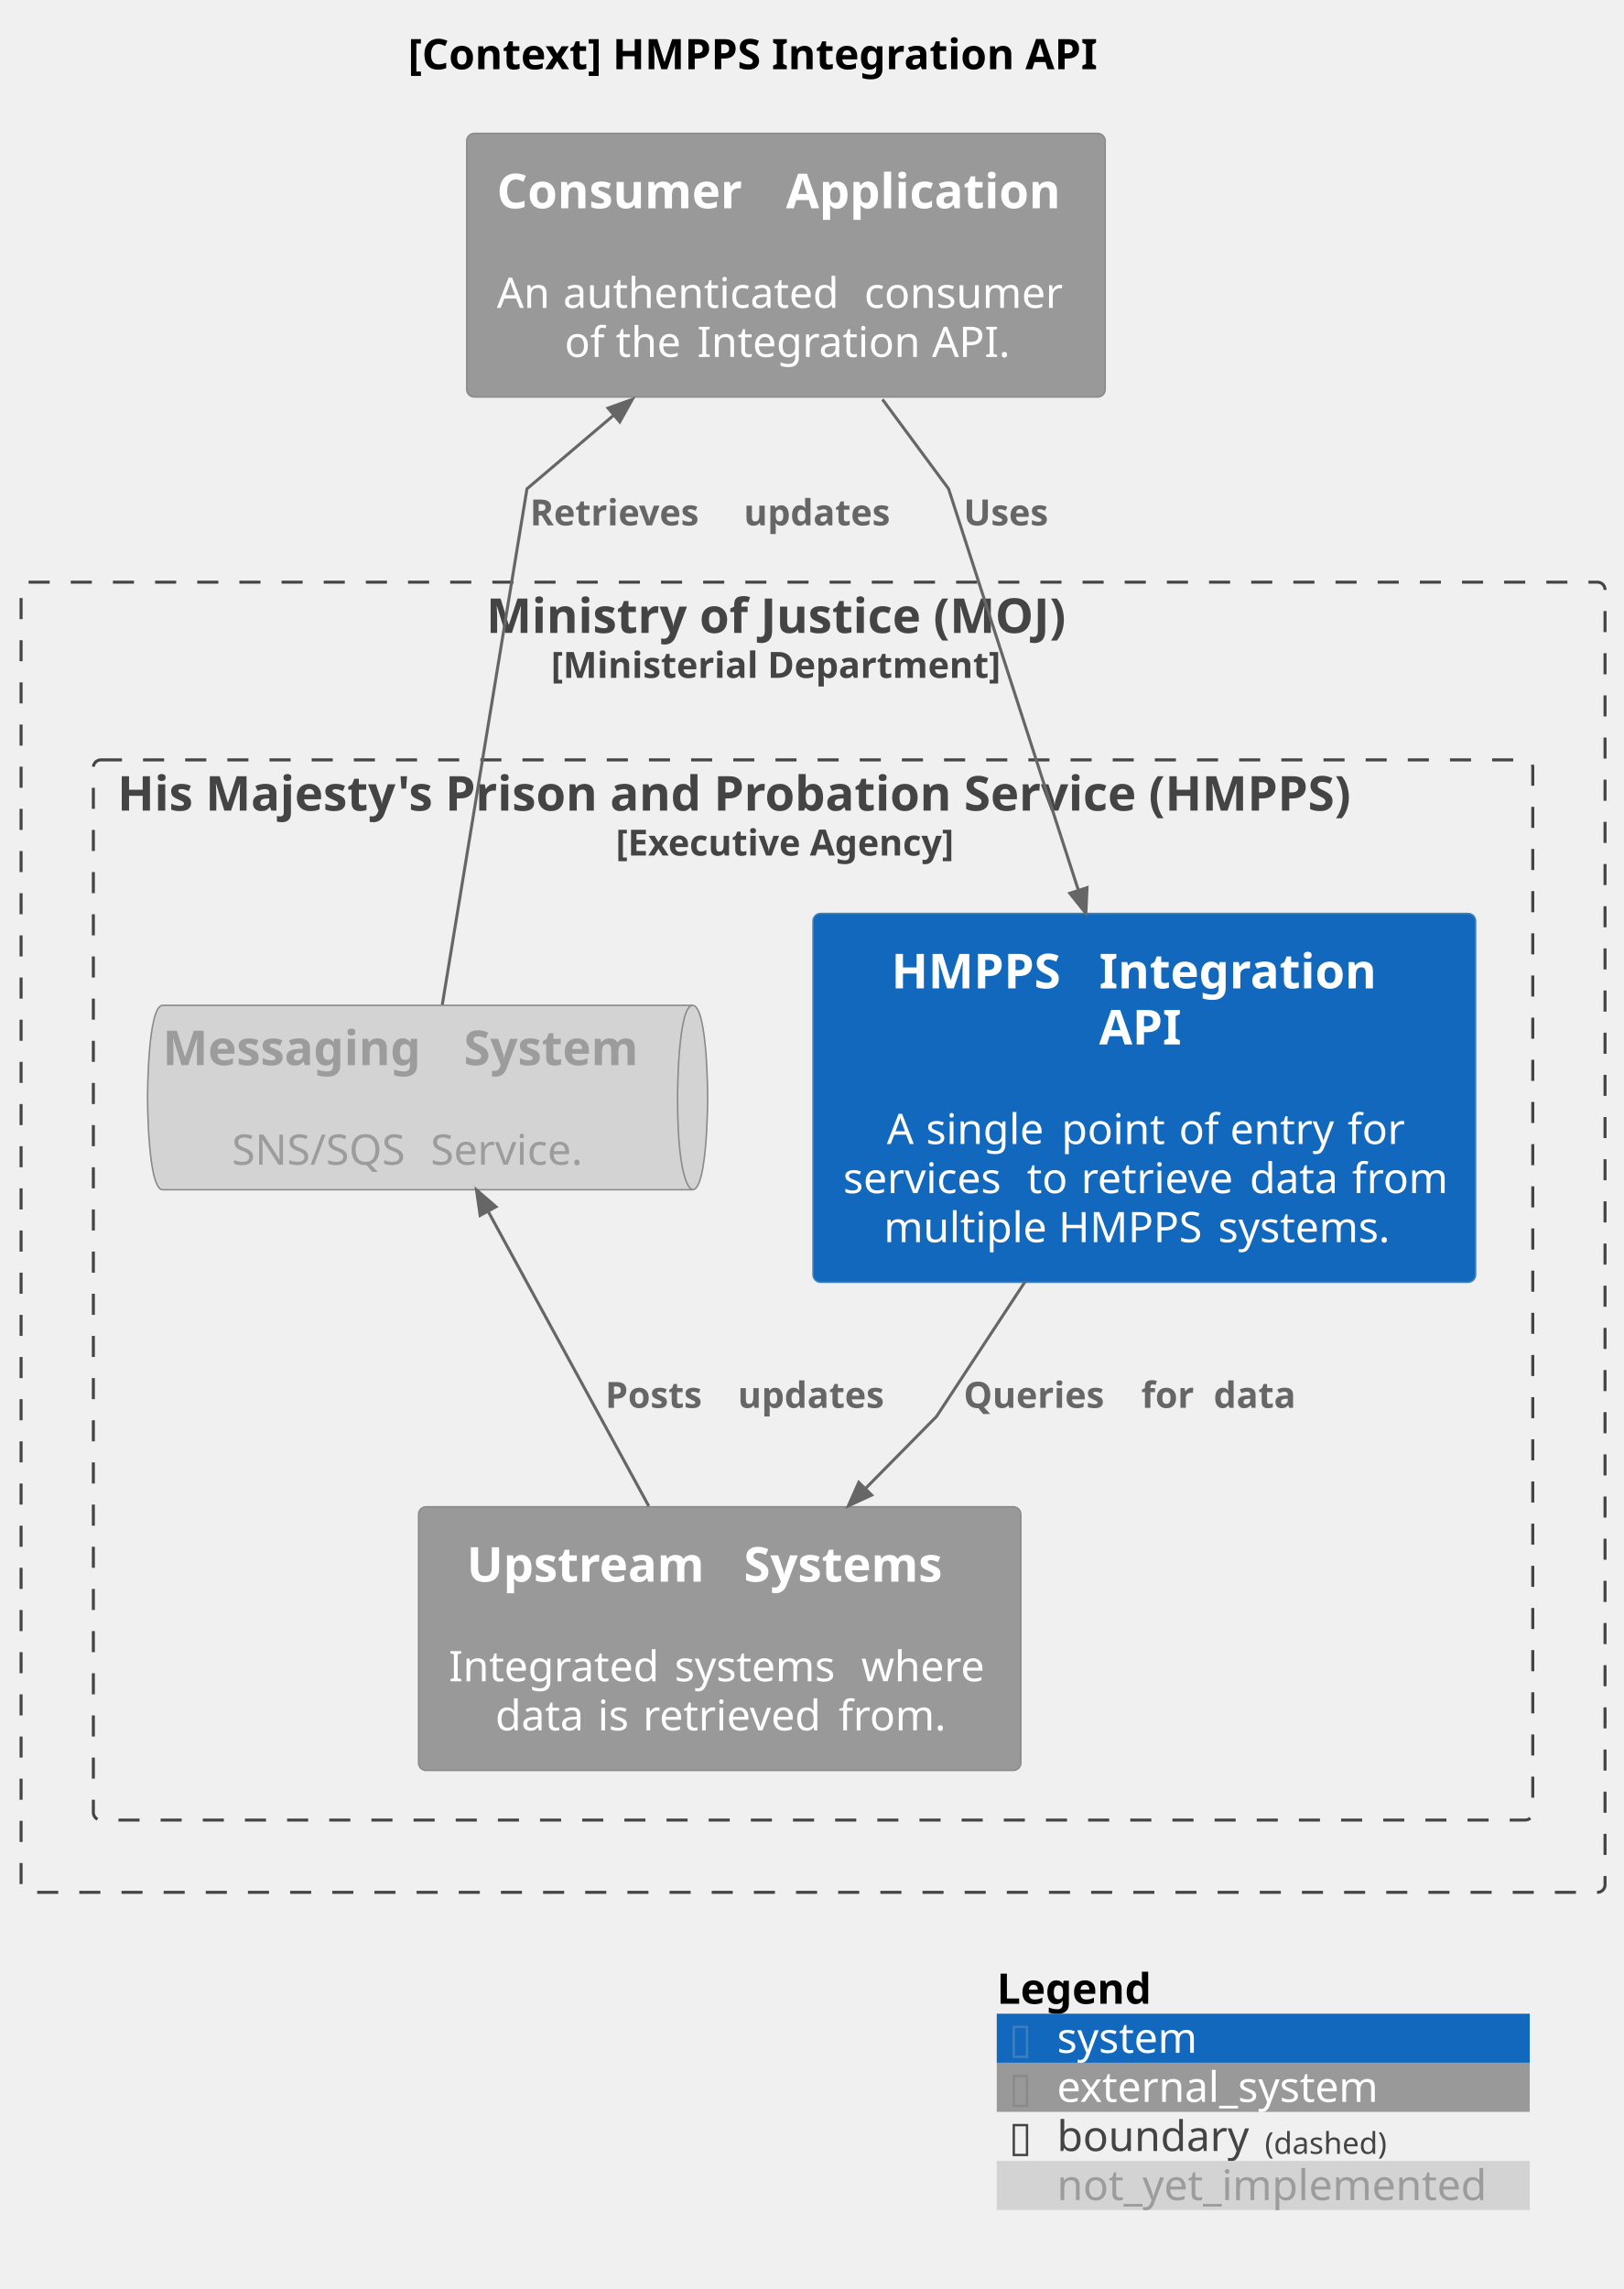
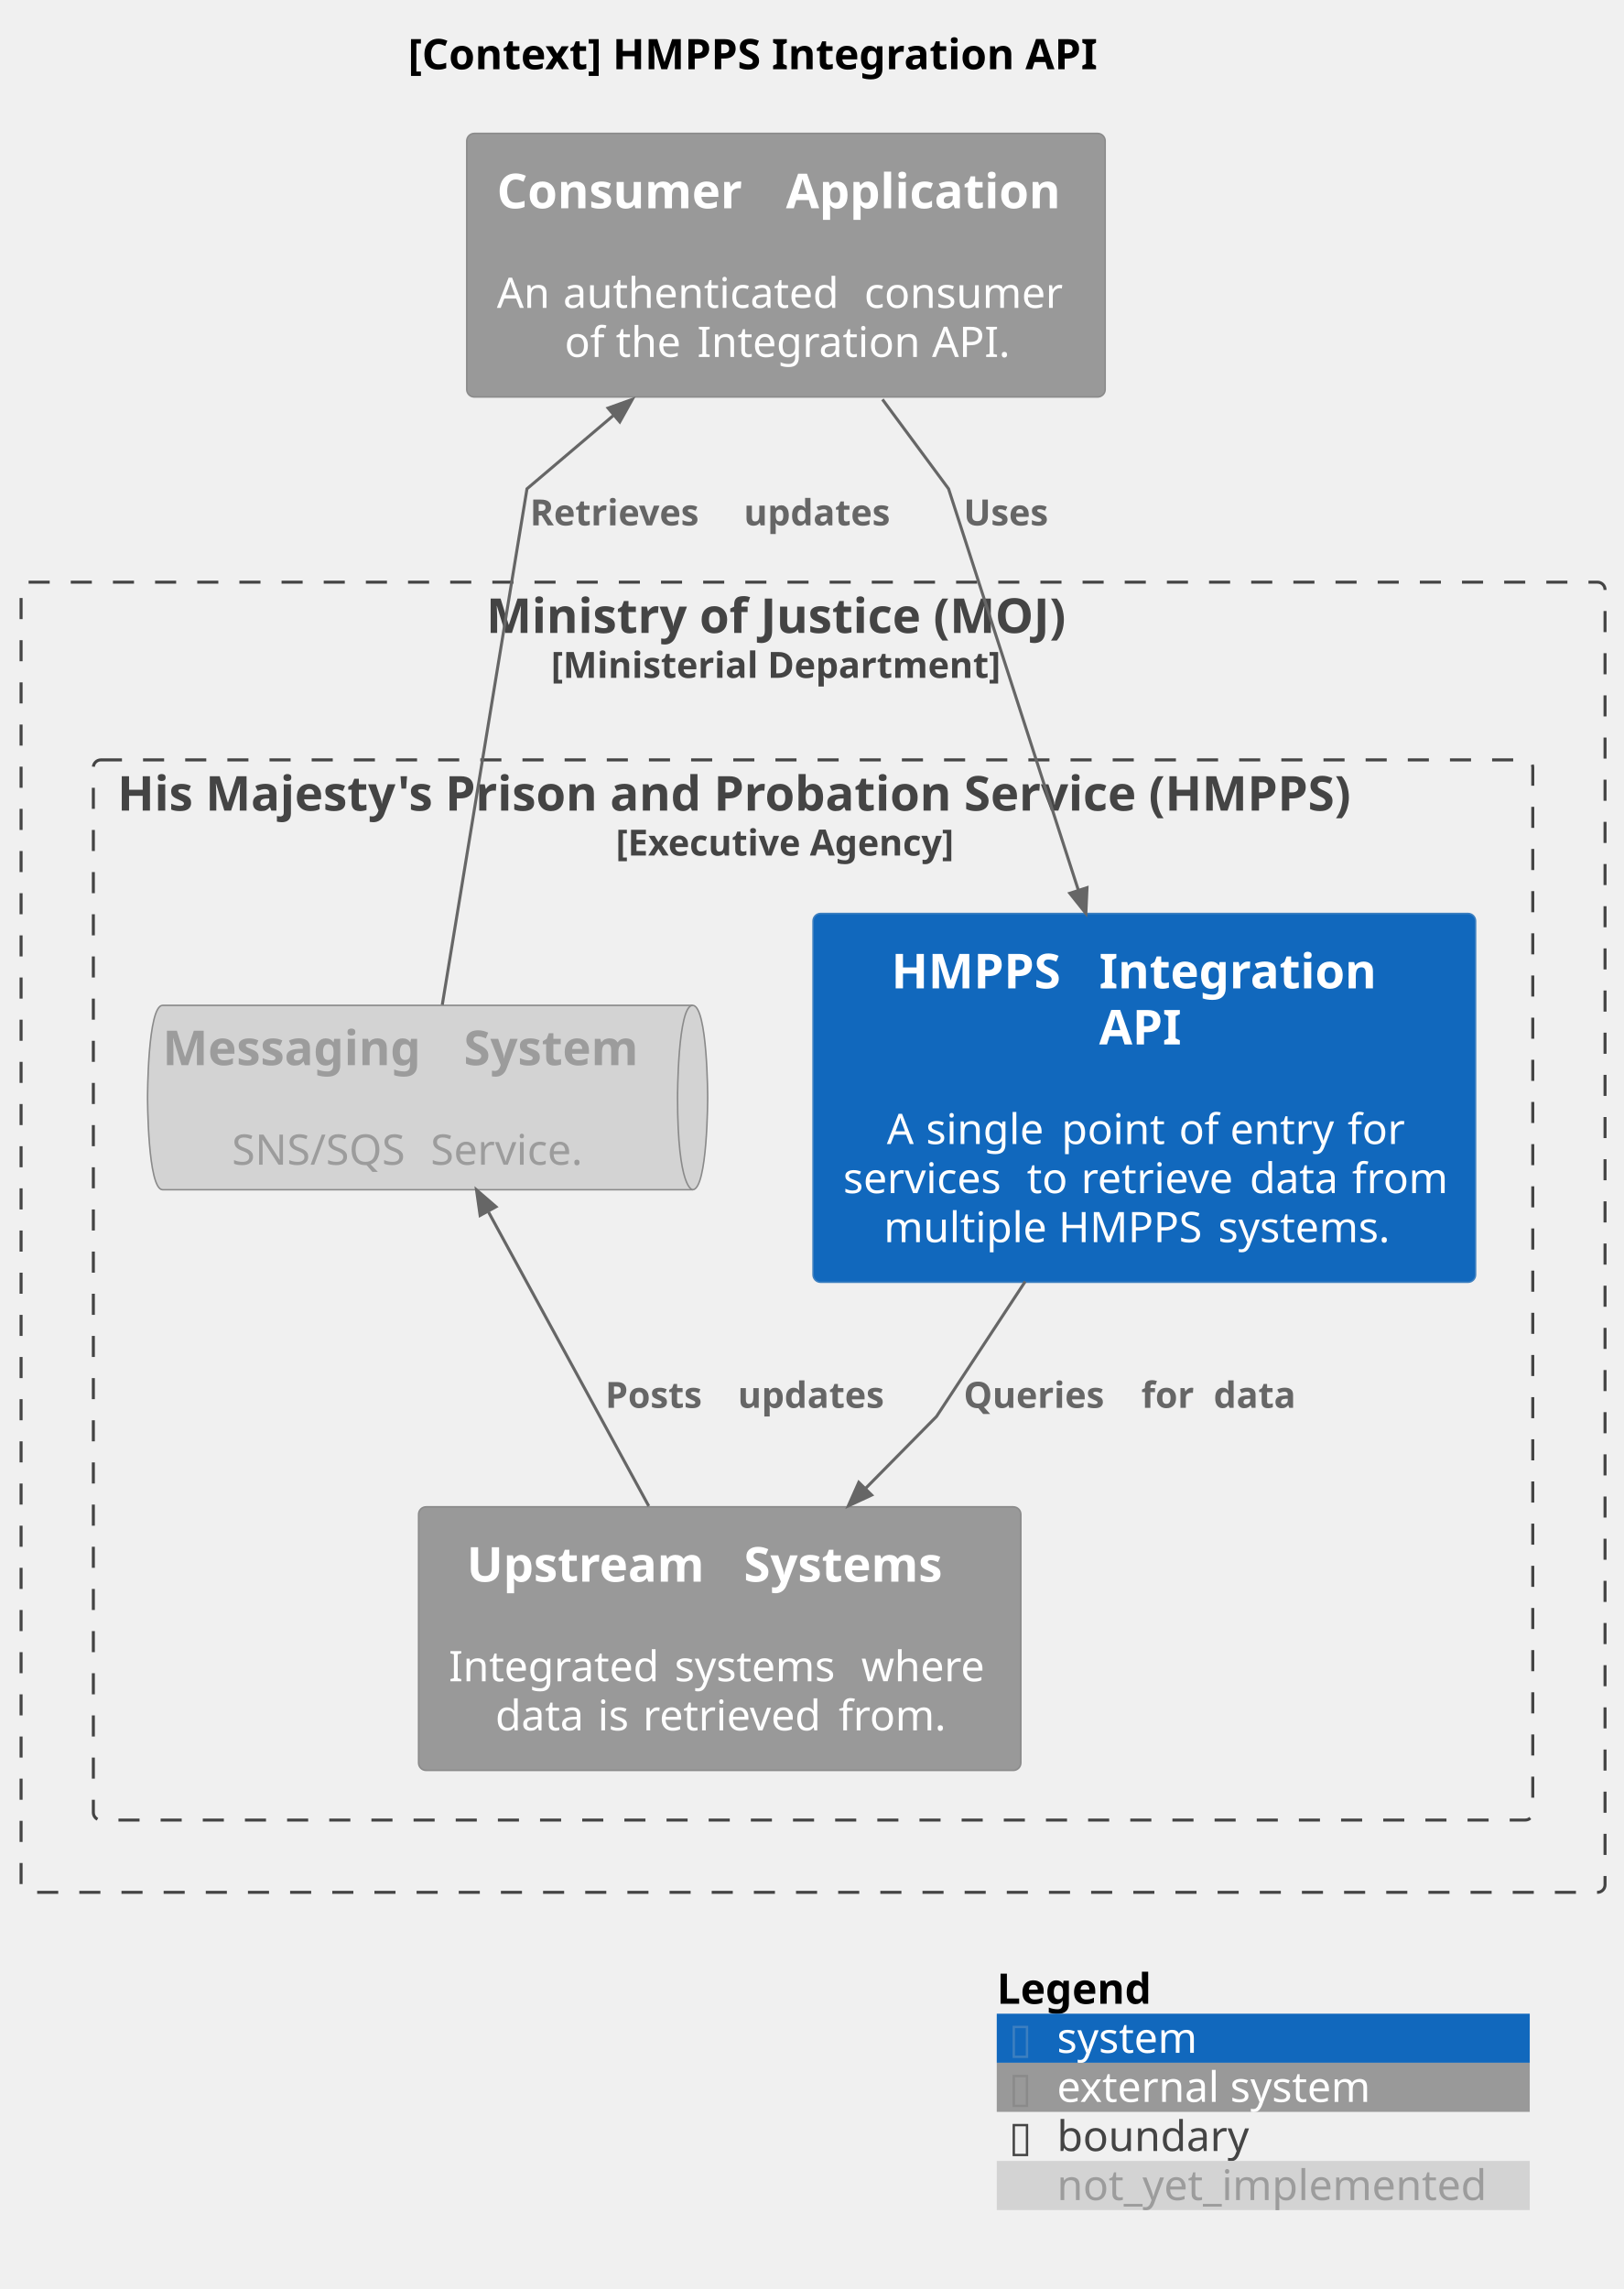
<svg xmlns="http://www.w3.org/2000/svg" contentStyleType="text/css" height="760px" preserveAspectRatio="none" style="width:539px;height:760px;background:#FFFFFF;" version="1.1" viewBox="0 0 539 760" width="539px" zoomAndPan="magnify">
  <defs />
  <g>
    <text fill="#000000" font-family="sans-serif" font-size="14" font-weight="bold" lengthAdjust="spacing" textLength="254" x="135.5" y="22.995">[Context] HMPPS Integration API</text>
    <g id="cluster_moj">
      <rect fill="none" height="435" rx="2.5" ry="2.5" style="stroke:#444444;stroke-width:1.0;stroke-dasharray:7.0,7.0;" width="526" x="7" y="193.297" />
      <text fill="#444444" font-family="sans-serif" font-size="16" font-weight="bold" lengthAdjust="spacing" textLength="217" x="161.5" y="210.148">Ministry of Justice (MOJ)</text>
      <text fill="#444444" font-family="sans-serif" font-size="12" font-weight="bold" lengthAdjust="spacing" textLength="174" x="183" y="225.06">[Ministerial Department]</text>
    </g>
    <g id="cluster_hmpps">
      <rect fill="none" height="352" rx="2.5" ry="2.5" style="stroke:#444444;stroke-width:1.0;stroke-dasharray:7.0,7.0;" width="478" x="31" y="252.297" />
      <text fill="#444444" font-family="sans-serif" font-size="16" font-weight="bold" lengthAdjust="spacing" textLength="462" x="39" y="269.148">His Majesty's Prison and Probation Service (HMPPS)</text>
      <text fill="#444444" font-family="sans-serif" font-size="12" font-weight="bold" lengthAdjust="spacing" textLength="131" x="204.5" y="284.06">[Executive Agency]</text>
    </g>
    <g id="elem_hmpps_integration_api">
      <rect fill="#1168BD" height="122.438" rx="2.5" ry="2.5" style="stroke:#3C7FC0;stroke-width:0.5;" width="220" x="270" y="303.297" />
      <text fill="#FFFFFF" font-family="sans-serif" font-size="16" font-weight="bold" lengthAdjust="spacing" textLength="63" x="296" y="328.148">HMPPS</text>
      <text fill="#FFFFFF" font-family="sans-serif" font-size="16" font-weight="bold" lengthAdjust="spacing" textLength="6" x="359" y="328.148"> </text>
      <text fill="#FFFFFF" font-family="sans-serif" font-size="16" font-weight="bold" lengthAdjust="spacing" textLength="99" x="365" y="328.148">Integration</text>
      <text fill="#FFFFFF" font-family="sans-serif" font-size="16" font-weight="bold" lengthAdjust="spacing" textLength="30" x="365" y="346.773">API</text>
      <text fill="#FFFFFF" font-family="sans-serif" font-size="14" lengthAdjust="spacing" textLength="4" x="378" y="363.542"> </text>
      <text fill="#FFFFFF" font-family="sans-serif" font-size="14" lengthAdjust="spacing" textLength="9" x="294.5" y="379.839">A</text>
      <text fill="#FFFFFF" font-family="sans-serif" font-size="14" lengthAdjust="spacing" textLength="4" x="303.5" y="379.839"> </text>
      <text fill="#FFFFFF" font-family="sans-serif" font-size="14" lengthAdjust="spacing" textLength="41" x="307.5" y="379.839">single</text>
      <text fill="#FFFFFF" font-family="sans-serif" font-size="14" lengthAdjust="spacing" textLength="4" x="348.5" y="379.839"> </text>
      <text fill="#FFFFFF" font-family="sans-serif" font-size="14" lengthAdjust="spacing" textLength="35" x="352.5" y="379.839">point</text>
      <text fill="#FFFFFF" font-family="sans-serif" font-size="14" lengthAdjust="spacing" textLength="4" x="387.5" y="379.839"> </text>
      <text fill="#FFFFFF" font-family="sans-serif" font-size="14" lengthAdjust="spacing" textLength="13" x="391.5" y="379.839">of</text>
      <text fill="#FFFFFF" font-family="sans-serif" font-size="14" lengthAdjust="spacing" textLength="4" x="404.5" y="379.839"> </text>
      <text fill="#FFFFFF" font-family="sans-serif" font-size="14" lengthAdjust="spacing" textLength="35" x="408.5" y="379.839">entry</text>
      <text fill="#FFFFFF" font-family="sans-serif" font-size="14" lengthAdjust="spacing" textLength="4" x="443.5" y="379.839"> </text>
      <text fill="#FFFFFF" font-family="sans-serif" font-size="14" lengthAdjust="spacing" textLength="18" x="447.5" y="379.839">for</text>
      <text fill="#FFFFFF" font-family="sans-serif" font-size="14" lengthAdjust="spacing" textLength="57" x="280" y="396.136">services</text>
      <text fill="#FFFFFF" font-family="sans-serif" font-size="14" lengthAdjust="spacing" textLength="4" x="337" y="396.136"> </text>
      <text fill="#FFFFFF" font-family="sans-serif" font-size="14" lengthAdjust="spacing" textLength="14" x="341" y="396.136">to</text>
      <text fill="#FFFFFF" font-family="sans-serif" font-size="14" lengthAdjust="spacing" textLength="4" x="355" y="396.136"> </text>
      <text fill="#FFFFFF" font-family="sans-serif" font-size="14" lengthAdjust="spacing" textLength="52" x="359" y="396.136">retrieve</text>
      <text fill="#FFFFFF" font-family="sans-serif" font-size="14" lengthAdjust="spacing" textLength="4" x="411" y="396.136"> </text>
      <text fill="#FFFFFF" font-family="sans-serif" font-size="14" lengthAdjust="spacing" textLength="30" x="415" y="396.136">data</text>
      <text fill="#FFFFFF" font-family="sans-serif" font-size="14" lengthAdjust="spacing" textLength="4" x="445" y="396.136"> </text>
      <text fill="#FFFFFF" font-family="sans-serif" font-size="14" lengthAdjust="spacing" textLength="31" x="449" y="396.136">from</text>
      <text fill="#FFFFFF" font-family="sans-serif" font-size="14" lengthAdjust="spacing" textLength="54" x="293.5" y="412.433">multiple</text>
      <text fill="#FFFFFF" font-family="sans-serif" font-size="14" lengthAdjust="spacing" textLength="4" x="347.5" y="412.433"> </text>
      <text fill="#FFFFFF" font-family="sans-serif" font-size="14" lengthAdjust="spacing" textLength="49" x="351.5" y="412.433">HMPPS</text>
      <text fill="#FFFFFF" font-family="sans-serif" font-size="14" lengthAdjust="spacing" textLength="4" x="400.5" y="412.433"> </text>
      <text fill="#FFFFFF" font-family="sans-serif" font-size="14" lengthAdjust="spacing" textLength="62" x="404.5" y="412.433">systems.</text>
    </g>
    <g id="elem_messaging">
      <path d="M54,333.797 L230,333.797 C235,333.797 235,364.406 235,364.406 C235,364.406 235,395.016 230,395.016 L54,395.016 C49,395.016 49,364.406 49,364.406 C49,364.406 49,333.797 54,333.797 " fill="#D3D3D3" style="stroke:#8A8A8A;stroke-width:0.5;" />
      <path d="M230,333.797 C225,333.797 225,364.406 225,364.406 C225,395.016 230,395.016 230,395.016 " fill="none" style="stroke:#8A8A8A;stroke-width:0.5;" />
      <text fill="#9C9C9C" font-family="sans-serif" font-size="16" font-weight="bold" lengthAdjust="spacing" textLength="94" x="54" y="353.648">Messaging</text>
      <text fill="#9C9C9C" font-family="sans-serif" font-size="16" font-weight="bold" lengthAdjust="spacing" textLength="6" x="148" y="353.648"> </text>
      <text fill="#9C9C9C" font-family="sans-serif" font-size="16" font-weight="bold" lengthAdjust="spacing" textLength="66" x="154" y="353.648">System</text>
      <text fill="#9C9C9C" font-family="sans-serif" font-size="14" lengthAdjust="spacing" textLength="4" x="135" y="370.417"> </text>
      <text fill="#9C9C9C" font-family="sans-serif" font-size="14" lengthAdjust="spacing" textLength="62" x="77" y="386.714">SNS/SQS</text>
      <text fill="#9C9C9C" font-family="sans-serif" font-size="14" lengthAdjust="spacing" textLength="4" x="139" y="386.714"> </text>
      <text fill="#9C9C9C" font-family="sans-serif" font-size="14" lengthAdjust="spacing" textLength="54" x="143" y="386.714">Service.</text>
    </g>
    <g id="elem_upstream">
      <rect fill="#999999" height="87.516" rx="2.5" ry="2.5" style="stroke:#8A8A8A;stroke-width:0.5;" width="200" x="139" y="500.297" />
      <text fill="#FFFFFF" font-family="sans-serif" font-size="16" font-weight="bold" lengthAdjust="spacing" textLength="86" x="155" y="525.148">Upstream</text>
      <text fill="#FFFFFF" font-family="sans-serif" font-size="16" font-weight="bold" lengthAdjust="spacing" textLength="6" x="241" y="525.148"> </text>
      <text fill="#FFFFFF" font-family="sans-serif" font-size="16" font-weight="bold" lengthAdjust="spacing" textLength="76" x="247" y="525.148">Systems</text>
      <text fill="#FFFFFF" font-family="sans-serif" font-size="14" lengthAdjust="spacing" textLength="4" x="237" y="541.917"> </text>
      <text fill="#FFFFFF" font-family="sans-serif" font-size="14" lengthAdjust="spacing" textLength="71" x="149" y="558.214">Integrated</text>
      <text fill="#FFFFFF" font-family="sans-serif" font-size="14" lengthAdjust="spacing" textLength="4" x="220" y="558.214"> </text>
      <text fill="#FFFFFF" font-family="sans-serif" font-size="14" lengthAdjust="spacing" textLength="58" x="224" y="558.214">systems</text>
      <text fill="#FFFFFF" font-family="sans-serif" font-size="14" lengthAdjust="spacing" textLength="4" x="282" y="558.214"> </text>
      <text fill="#FFFFFF" font-family="sans-serif" font-size="14" lengthAdjust="spacing" textLength="43" x="286" y="558.214">where</text>
      <text fill="#FFFFFF" font-family="sans-serif" font-size="14" lengthAdjust="spacing" textLength="30" x="164.5" y="574.511">data</text>
      <text fill="#FFFFFF" font-family="sans-serif" font-size="14" lengthAdjust="spacing" textLength="4" x="194.5" y="574.511"> </text>
      <text fill="#FFFFFF" font-family="sans-serif" font-size="14" lengthAdjust="spacing" textLength="11" x="198.5" y="574.511">is</text>
      <text fill="#FFFFFF" font-family="sans-serif" font-size="14" lengthAdjust="spacing" textLength="4" x="209.5" y="574.511"> </text>
      <text fill="#FFFFFF" font-family="sans-serif" font-size="14" lengthAdjust="spacing" textLength="61" x="213.5" y="574.511">retrieved</text>
      <text fill="#FFFFFF" font-family="sans-serif" font-size="14" lengthAdjust="spacing" textLength="4" x="274.5" y="574.511"> </text>
      <text fill="#FFFFFF" font-family="sans-serif" font-size="14" lengthAdjust="spacing" textLength="35" x="278.5" y="574.511">from.</text>
    </g>
    <g id="elem_consumer">
      <rect fill="#999999" height="87.516" rx="2.5" ry="2.5" style="stroke:#8A8A8A;stroke-width:0.5;" width="212" x="155" y="44.297" />
      <text fill="#FFFFFF" font-family="sans-serif" font-size="16" font-weight="bold" lengthAdjust="spacing" textLength="90" x="165" y="69.148">Consumer</text>
      <text fill="#FFFFFF" font-family="sans-serif" font-size="16" font-weight="bold" lengthAdjust="spacing" textLength="6" x="255" y="69.148"> </text>
      <text fill="#FFFFFF" font-family="sans-serif" font-size="16" font-weight="bold" lengthAdjust="spacing" textLength="96" x="261" y="69.148">Application</text>
      <text fill="#FFFFFF" font-family="sans-serif" font-size="14" lengthAdjust="spacing" textLength="4" x="259" y="85.917"> </text>
      <text fill="#FFFFFF" font-family="sans-serif" font-size="14" lengthAdjust="spacing" textLength="18" x="165" y="102.214">An</text>
      <text fill="#FFFFFF" font-family="sans-serif" font-size="14" lengthAdjust="spacing" textLength="4" x="183" y="102.214"> </text>
      <text fill="#FFFFFF" font-family="sans-serif" font-size="14" lengthAdjust="spacing" textLength="96" x="187" y="102.214">authenticated</text>
      <text fill="#FFFFFF" font-family="sans-serif" font-size="14" lengthAdjust="spacing" textLength="4" x="283" y="102.214"> </text>
      <text fill="#FFFFFF" font-family="sans-serif" font-size="14" lengthAdjust="spacing" textLength="70" x="287" y="102.214">consumer</text>
      <text fill="#FFFFFF" font-family="sans-serif" font-size="14" lengthAdjust="spacing" textLength="13" x="187.5" y="118.511">of</text>
      <text fill="#FFFFFF" font-family="sans-serif" font-size="14" lengthAdjust="spacing" textLength="4" x="200.5" y="118.511"> </text>
      <text fill="#FFFFFF" font-family="sans-serif" font-size="14" lengthAdjust="spacing" textLength="23" x="204.5" y="118.511">the</text>
      <text fill="#FFFFFF" font-family="sans-serif" font-size="14" lengthAdjust="spacing" textLength="4" x="227.5" y="118.511"> </text>
      <text fill="#FFFFFF" font-family="sans-serif" font-size="14" lengthAdjust="spacing" textLength="74" x="231.5" y="118.511">Integration</text>
      <text fill="#FFFFFF" font-family="sans-serif" font-size="14" lengthAdjust="spacing" textLength="4" x="305.5" y="118.511"> </text>
      <text fill="#FFFFFF" font-family="sans-serif" font-size="14" lengthAdjust="spacing" textLength="25" x="309.5" y="118.511">API.</text>
    </g>
    <g id="link_consumer_hmpps_integration_api">
      <path d="M293.04,132.607 C304.66,148.327 315,162.297 315,162.297 C315,162.297 339.21,237.157 358.08,295.507 " fill="none" id="consumer-to-hmpps_integration_api" style="stroke:#666666;stroke-width:1.0;" />
      <polygon fill="#666666" points="360.59,303.267,360.974,294.731,355.267,296.584,360.59,303.267" style="stroke:#666666;stroke-width:1.0;" />
      <text fill="#666666" font-family="sans-serif" font-size="12" font-weight="bold" lengthAdjust="spacing" textLength="35" x="320" y="174.435">Uses</text>
    </g>
    <g id="link_messaging_upstream">
      <path d="M162.24,402.447 C177.75,430.887 199.16,470.197 215.44,500.057 " fill="none" id="messaging-backto-upstream" style="stroke:#666666;stroke-width:1.0;" />
      <polygon fill="#666666" points="158.24,395.087,159.44,403.546,164.706,400.672,158.24,395.087" style="stroke:#666666;stroke-width:1.0;" />
      <text fill="#666666" font-family="sans-serif" font-size="12" font-weight="bold" lengthAdjust="spacing" textLength="40" x="201" y="467.435">Posts</text>
      <text fill="#666666" font-family="sans-serif" font-size="12" font-weight="bold" lengthAdjust="spacing" textLength="4" x="241" y="467.435"> </text>
      <text fill="#666666" font-family="sans-serif" font-size="12" font-weight="bold" lengthAdjust="spacing" textLength="59" x="245" y="467.435">updates</text>
    </g>
    <g id="link_consumer_messaging">
      <path d="M203.58,138.037 C187.83,151.407 175,162.297 175,162.297 C175,162.297 156.05,277.727 146.87,333.637 " fill="none" id="consumer-backto-messaging" style="stroke:#666666;stroke-width:1.0;" />
      <polygon fill="#666666" points="209.98,132.607,201.938,135.492,205.818,140.069,209.98,132.607" style="stroke:#666666;stroke-width:1.0;" />
      <text fill="#666666" font-family="sans-serif" font-size="12" font-weight="bold" lengthAdjust="spacing" textLength="67" x="176" y="174.435">Retrieves</text>
      <text fill="#666666" font-family="sans-serif" font-size="12" font-weight="bold" lengthAdjust="spacing" textLength="4" x="243" y="174.435"> </text>
      <text fill="#666666" font-family="sans-serif" font-size="12" font-weight="bold" lengthAdjust="spacing" textLength="59" x="247" y="174.435">updates</text>
    </g>
    <g id="link_hmpps_integration_api_upstream">
      <path d="M340.46,425.467 C325.05,448.927 311,470.297 311,470.297 C311,470.297 300.45,480.997 287.42,494.197 " fill="none" id="hmpps_integration_api-to-upstream" style="stroke:#666666;stroke-width:1.0;" />
      <polygon fill="#666666" points="281.71,499.987,289.461,496.392,285.187,492.182,281.71,499.987" style="stroke:#666666;stroke-width:1.0;" />
      <text fill="#666666" font-family="sans-serif" font-size="12" font-weight="bold" lengthAdjust="spacing" textLength="55" x="320" y="467.435">Queries</text>
      <text fill="#666666" font-family="sans-serif" font-size="12" font-weight="bold" lengthAdjust="spacing" textLength="4" x="375" y="467.435"> </text>
      <text fill="#666666" font-family="sans-serif" font-size="12" font-weight="bold" lengthAdjust="spacing" textLength="20" x="379" y="467.435">for</text>
      <text fill="#666666" font-family="sans-serif" font-size="12" font-weight="bold" lengthAdjust="spacing" textLength="4" x="399" y="467.435"> </text>
      <text fill="#666666" font-family="sans-serif" font-size="12" font-weight="bold" lengthAdjust="spacing" textLength="33" x="403" y="467.435">data</text>
    </g>
    <rect fill="none" height="16.297" style="stroke:none;stroke-width:1.0;" width="177" x="331" y="652.297" />
    <text fill="#000000" font-family="sans-serif" font-size="14" font-weight="bold" lengthAdjust="spacing" textLength="59" x="331" y="665.292">Legend</text>
-     <text fill="#FFFFFF" font-family="sans-serif" font-size="14" lengthAdjust="spacing" textLength="4" x="390" y="665.292"> </text>
+     <text fill="#FFFFFF" font-family="sans-serif" font-size="14" lengthAdjust="spacing" textLength="4" x="395" y="665.292"> </text>
    <rect fill="#1168BD" height="16.297" style="stroke:none;stroke-width:1.0;" width="177" x="331" y="668.594" />
    <text fill="#3C7FC0" font-family="sans-serif" font-size="14" lengthAdjust="spacing" textLength="8" x="335" y="681.589">▯</text>
    <text fill="#FFFFFF" font-family="sans-serif" font-size="14" lengthAdjust="spacing" textLength="4" x="343" y="681.589"> </text>
    <text fill="#FFFFFF" font-family="sans-serif" font-size="14" lengthAdjust="spacing" textLength="50" x="351" y="681.589">system</text>
    <text fill="#FFFFFF" font-family="sans-serif" font-size="14" lengthAdjust="spacing" textLength="4" x="405" y="681.589"> </text>
    <rect fill="#999999" height="16.297" style="stroke:none;stroke-width:1.0;" width="177" x="331" y="684.891" />
    <text fill="#8A8A8A" font-family="sans-serif" font-size="14" lengthAdjust="spacing" textLength="8" x="335" y="697.886">▯</text>
    <text fill="#FFFFFF" font-family="sans-serif" font-size="14" lengthAdjust="spacing" textLength="4" x="343" y="697.886"> </text>
-     <text fill="#FFFFFF" font-family="sans-serif" font-size="14" lengthAdjust="spacing" textLength="112" x="351" y="697.886">external_system</text>
-     <text fill="#FFFFFF" font-family="sans-serif" font-size="14" lengthAdjust="spacing" textLength="4" x="467" y="697.886"> </text>
+     <text fill="#FFFFFF" font-family="sans-serif" font-size="14" lengthAdjust="spacing" textLength="109" x="351" y="697.886">external system</text>
+     <text fill="#FFFFFF" font-family="sans-serif" font-size="14" lengthAdjust="spacing" textLength="4" x="464" y="697.886"> </text>
    <rect fill="none" height="16.297" style="stroke:none;stroke-width:1.0;" width="177" x="331" y="701.188" />
    <text fill="#444444" font-family="sans-serif" font-size="14" lengthAdjust="spacing" textLength="8" x="335" y="714.183">▯</text>
    <text fill="#FFFFFF" font-family="sans-serif" font-size="14" lengthAdjust="spacing" textLength="4" x="343" y="714.183"> </text>
    <text fill="#444444" font-family="sans-serif" font-size="14" lengthAdjust="spacing" textLength="65" x="351" y="714.183">boundary</text>
-     <text fill="#444444" font-family="sans-serif" font-size="10" lengthAdjust="spacing" textLength="43" x="420" y="715.126">(dashed)</text>
-     <text fill="#FFFFFF" font-family="sans-serif" font-size="14" lengthAdjust="spacing" textLength="4" x="463" y="714.183"> </text>
+     <text fill="#FFFFFF" font-family="sans-serif" font-size="14" lengthAdjust="spacing" textLength="4" x="420" y="714.183"> </text>
    <rect fill="#D3D3D3" height="16.297" style="stroke:none;stroke-width:1.0;" width="177" x="331" y="717.484" />
    <text fill="#D3D3D3" font-family="sans-serif" font-size="14" lengthAdjust="spacing" textLength="8" x="335" y="730.48">▯</text>
    <text fill="#FFFFFF" font-family="sans-serif" font-size="14" lengthAdjust="spacing" textLength="4" x="343" y="730.48"> </text>
    <text fill="#9C9C9C" font-family="sans-serif" font-size="14" lengthAdjust="spacing" textLength="149" x="351" y="730.48">not_yet_implemented</text>
    <text fill="#FFFFFF" font-family="sans-serif" font-size="14" lengthAdjust="spacing" textLength="4" x="504" y="730.48"> </text>
    <line style="stroke:none;stroke-width:1.0;" x1="331" x2="508" y1="652.297" y2="652.297" />
    <line style="stroke:none;stroke-width:1.0;" x1="331" x2="508" y1="668.594" y2="668.594" />
    <line style="stroke:none;stroke-width:1.0;" x1="331" x2="508" y1="684.891" y2="684.891" />
    <line style="stroke:none;stroke-width:1.0;" x1="331" x2="508" y1="701.188" y2="701.188" />
    <line style="stroke:none;stroke-width:1.0;" x1="331" x2="508" y1="717.484" y2="717.484" />
    <line style="stroke:none;stroke-width:1.0;" x1="331" x2="508" y1="733.781" y2="733.781" />
    <line style="stroke:none;stroke-width:1.0;" x1="331" x2="331" y1="652.297" y2="733.781" />
    <line style="stroke:none;stroke-width:1.0;" x1="508" x2="508" y1="652.297" y2="733.781" />
  </g>
</svg>
